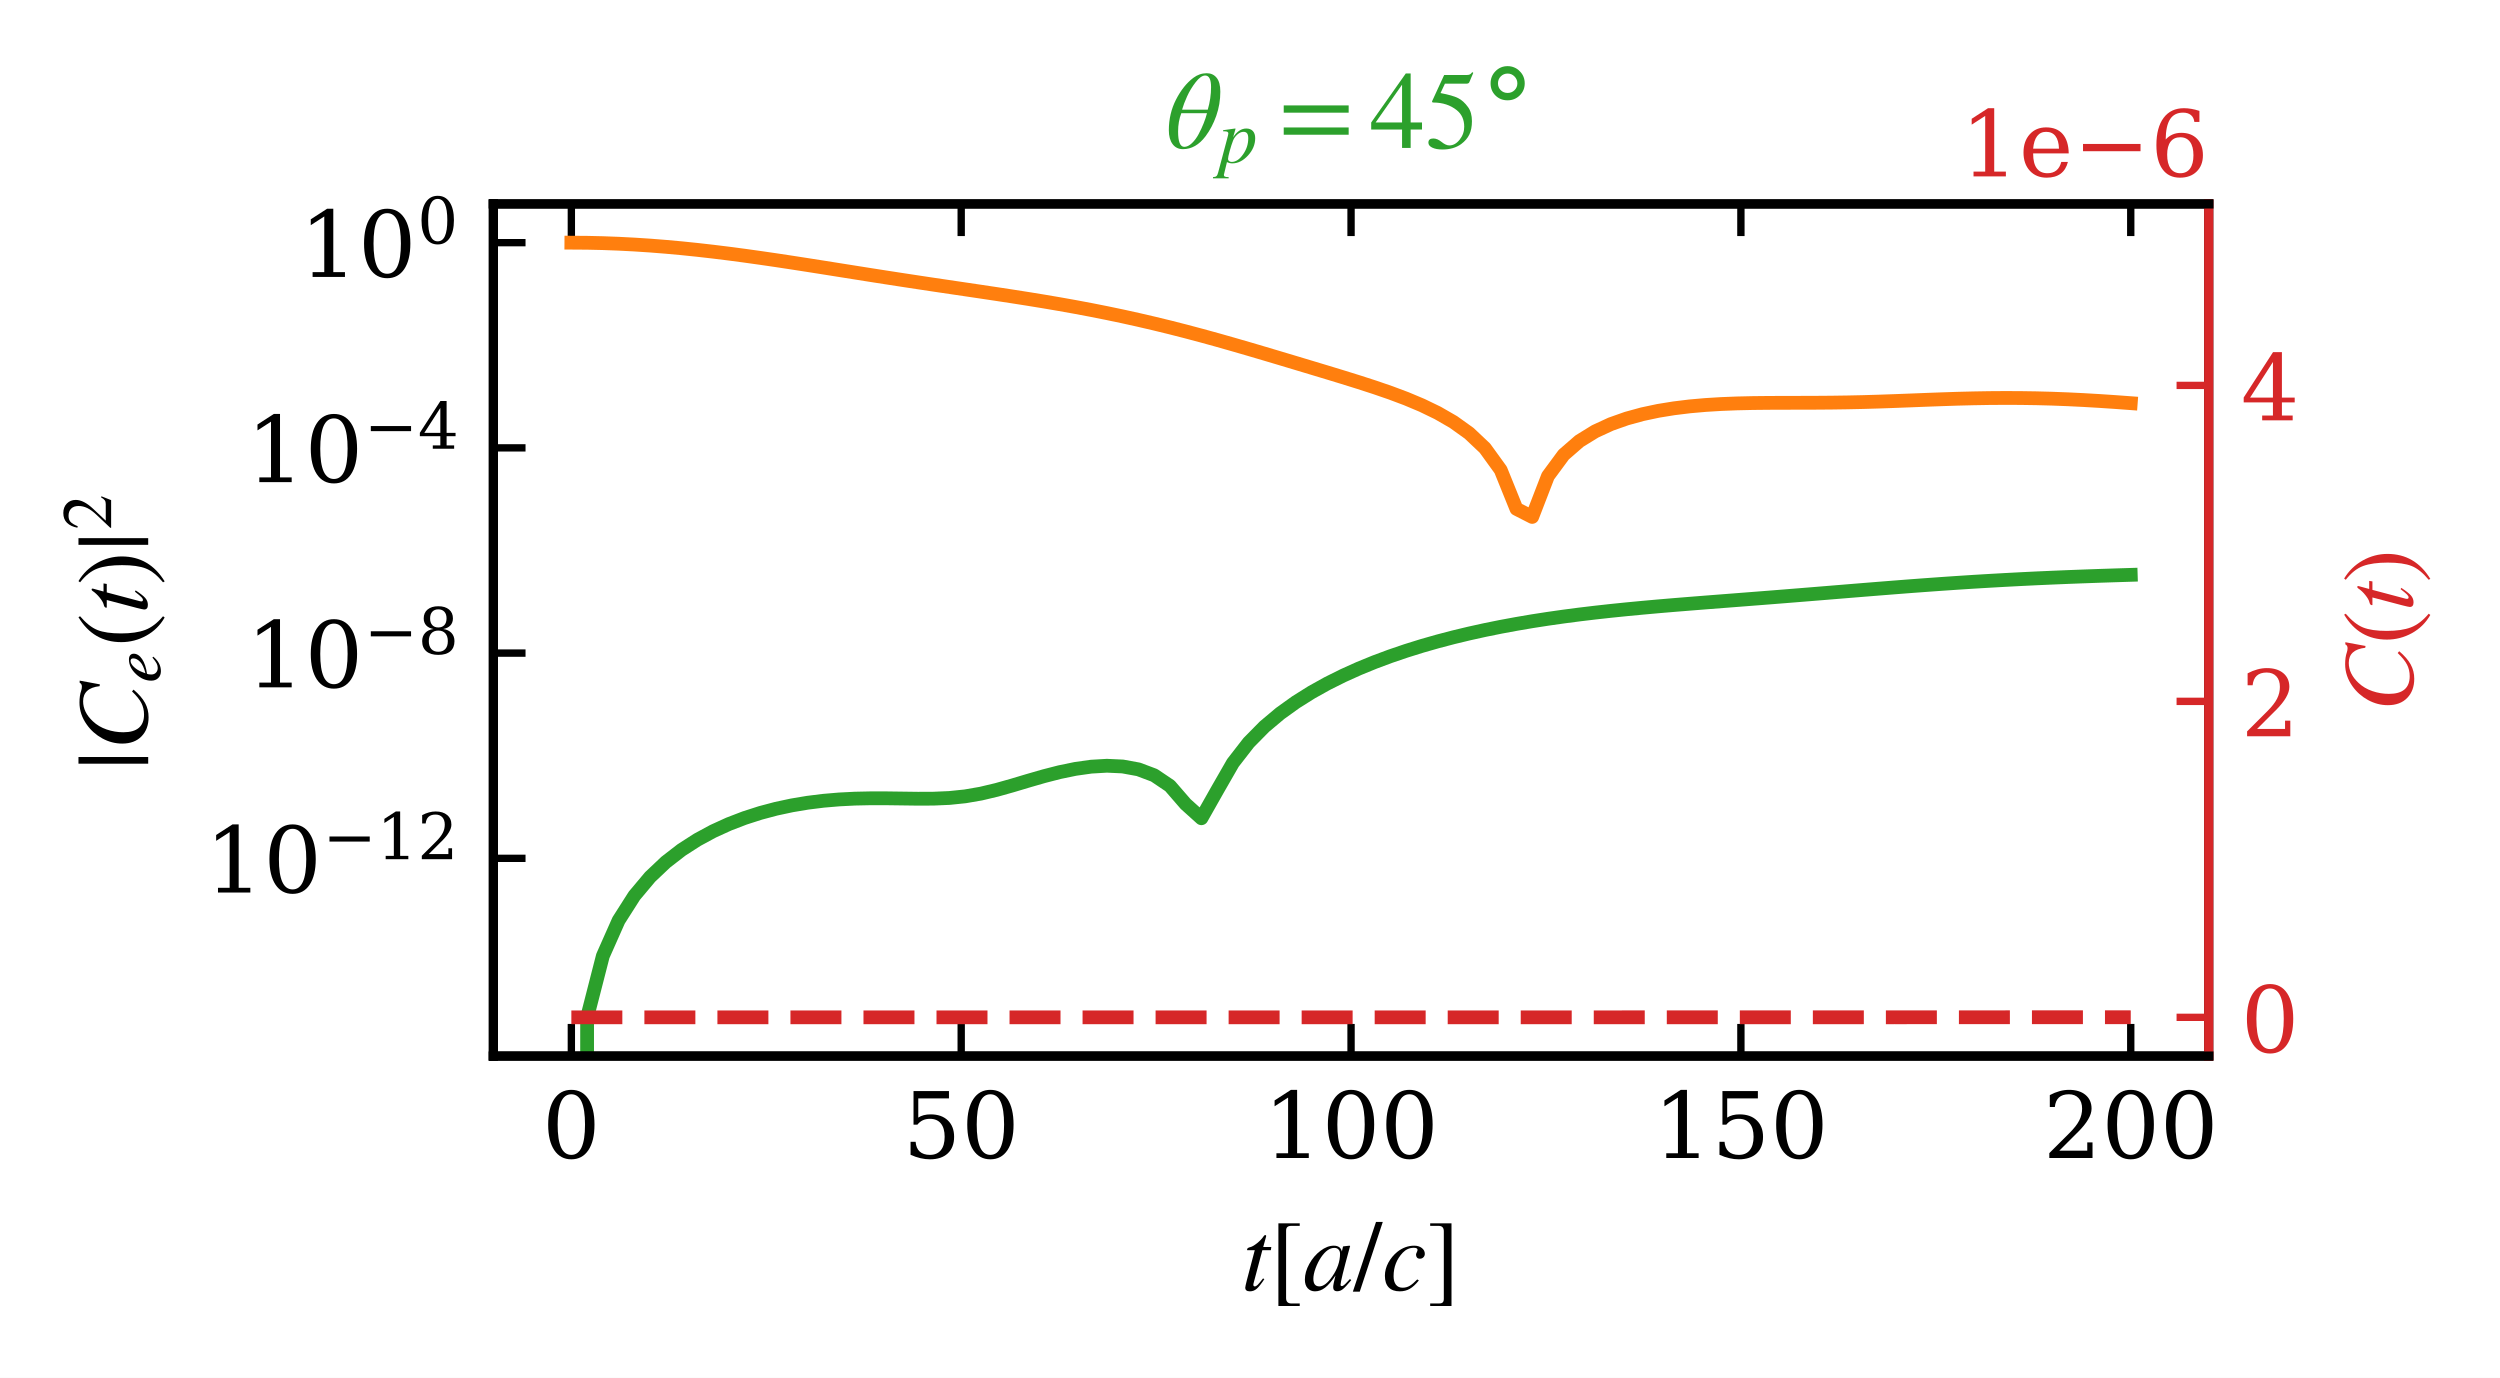
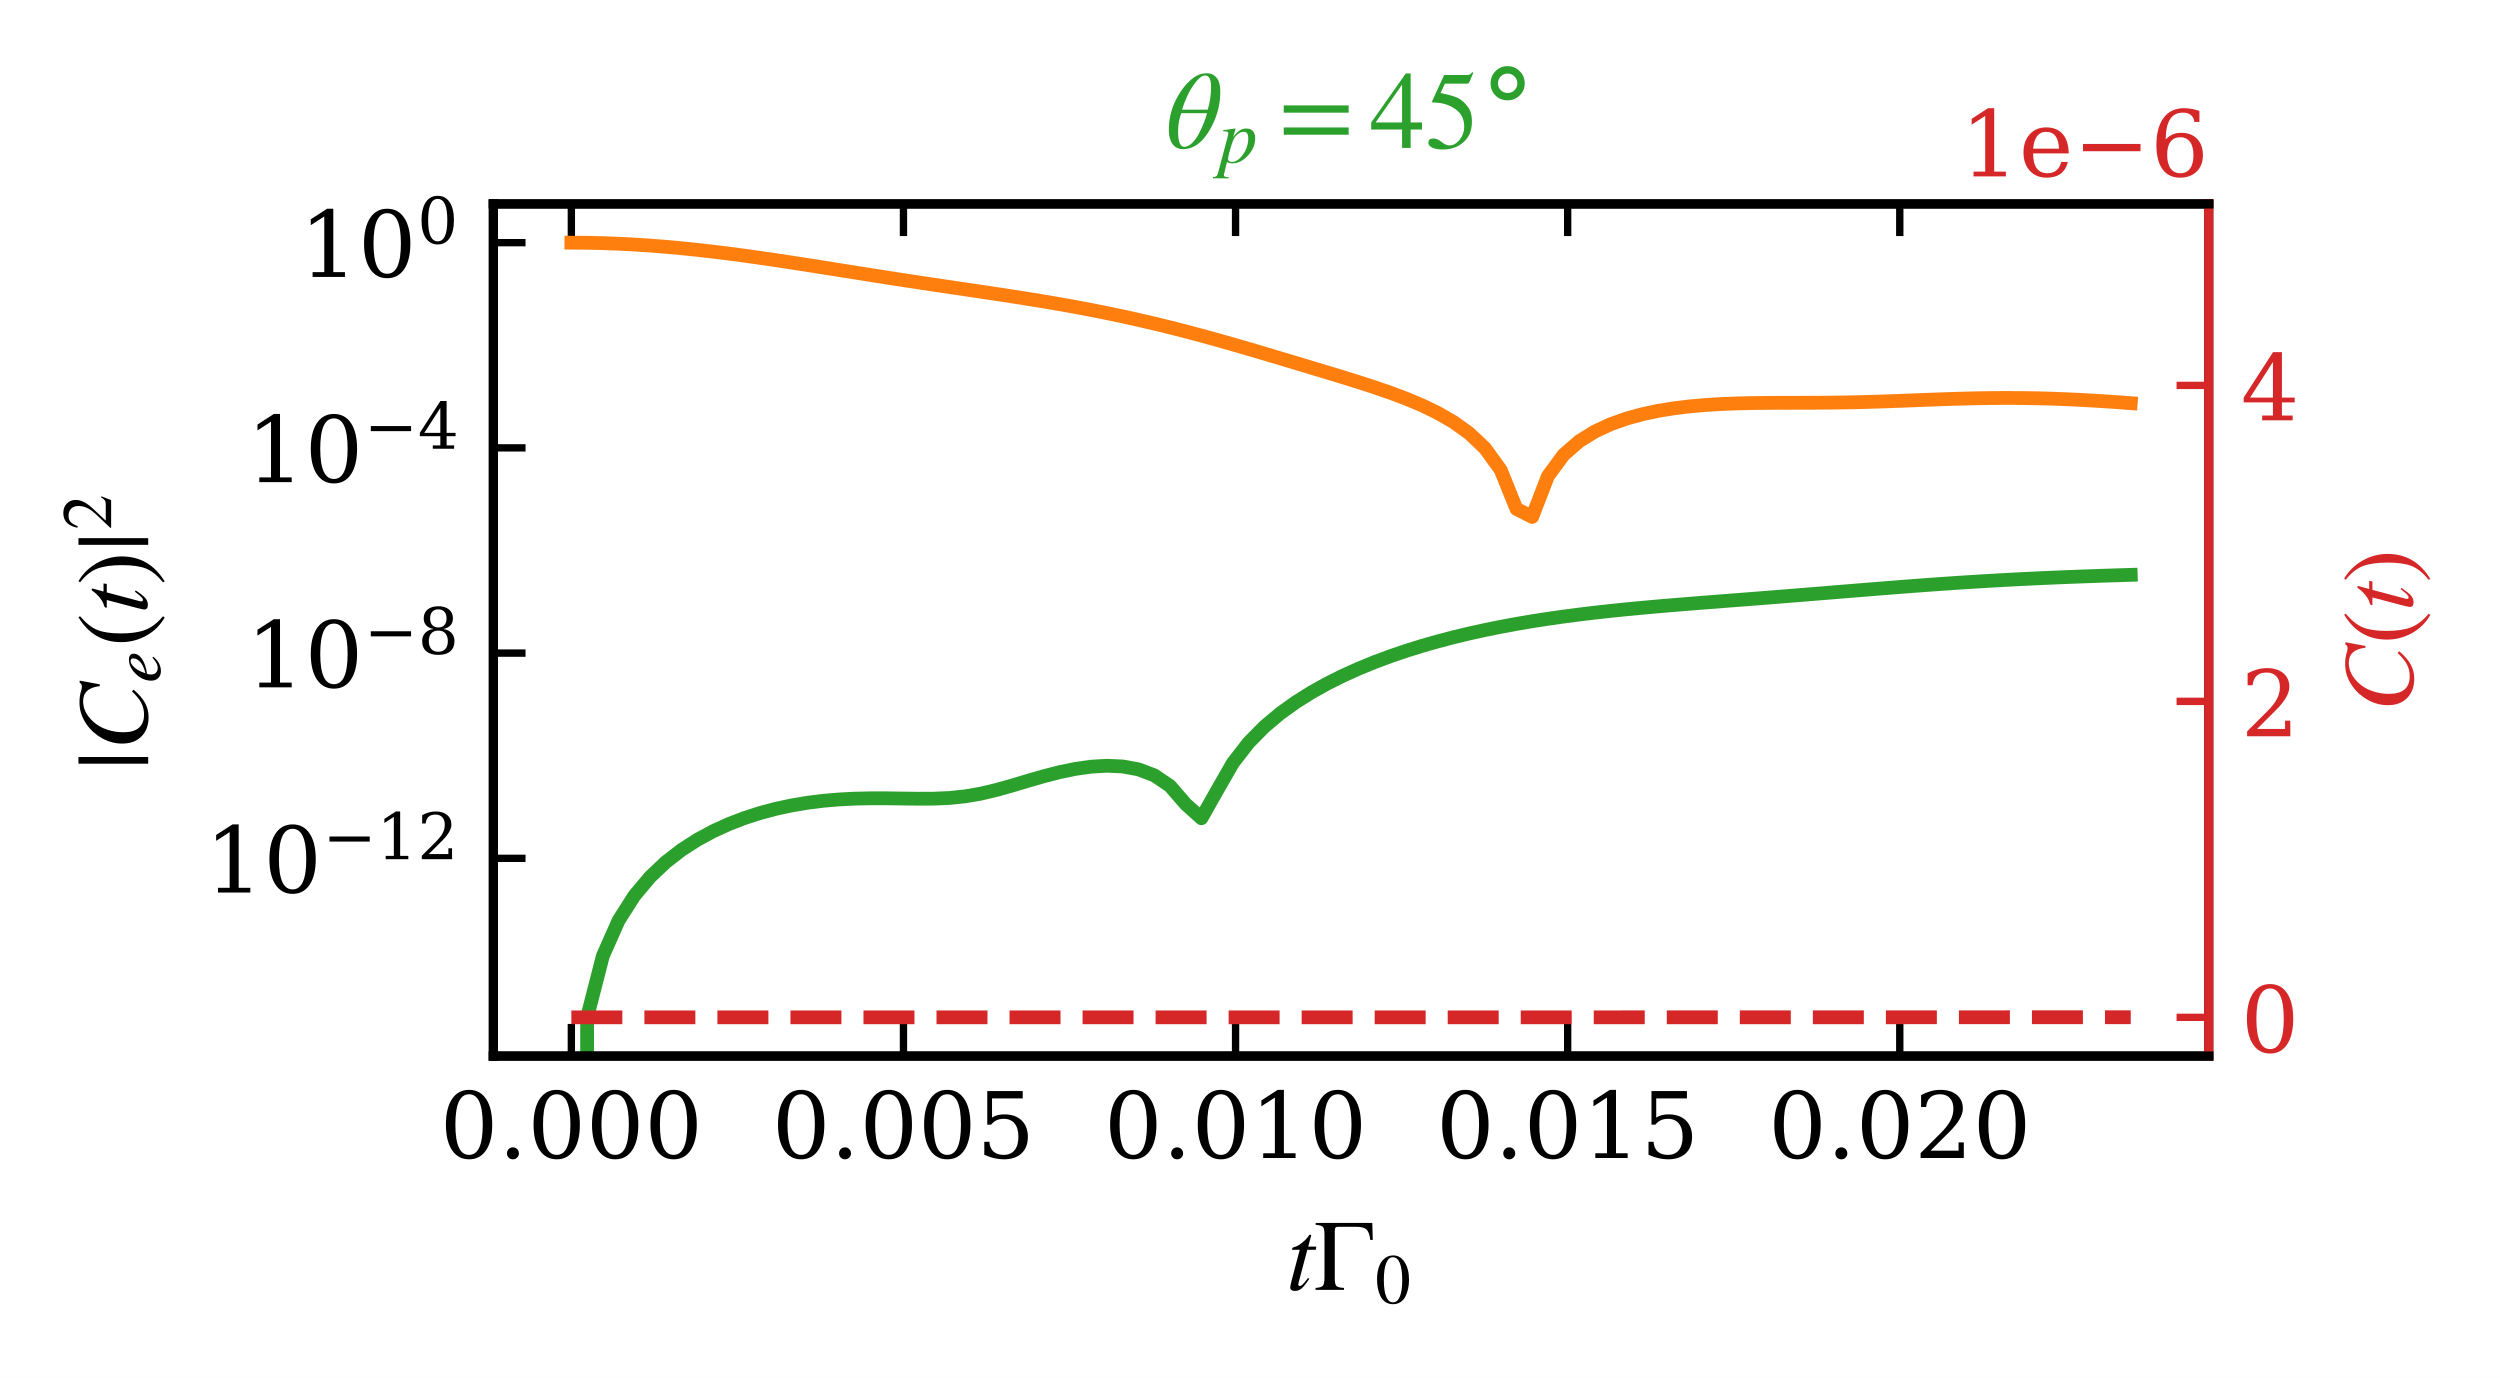
<svg xmlns="http://www.w3.org/2000/svg" xmlns:xlink="http://www.w3.org/1999/xlink" width="272.151pt" height="149.988pt" viewBox="0 0 272.151 149.988" version="1.1">
  <defs>
    <style type="text/css">*{stroke-linejoin: round; stroke-linecap: butt}</style>
  </defs>
  <g id="figure_1">
    <g id="patch_1">
      <path d="M 0 149.988  L 272.151 149.988  L 272.151 0  L 0 0  z " style="fill: #ffffff" />
    </g>
    <g id="axes_1">
      <g id="patch_2">
        <path d="M 53.71 114.964  L 240.442 114.964  L 240.442 22.2  L 53.71 22.2  z " style="fill: #ffffff" />
      </g>
      <g id="matplotlib.axis_1">
        <g id="xtick_1">
          <g id="line2d_1">
            <defs>
-               <path id="m89a7715f22" d="M 0 0  L 0 -3.5  " style="stroke: #000000; stroke-width: 0.8" />
-             </defs>
-             <g>
-               <use xlink:href="#m89a7715f22" x="62.198" y="114.964" style="stroke: #000000; stroke-width: 0.8" />
+               <path id="mb78b0b36a2" d="M 0 0  L 0 -3.5  " style="stroke: #000000; stroke-width: 0.8" />
+             </defs>
+             <g>
+               <use xlink:href="#mb78b0b36a2" x="62.198" y="114.964" style="stroke: #000000; stroke-width: 0.8" />
            </g>
          </g>
          <g id="line2d_2">
            <defs>
-               <path id="m40d8c9ee23" d="M 0 0  L 0 3.5  " style="stroke: #000000; stroke-width: 0.8" />
-             </defs>
-             <g>
-               <use xlink:href="#m40d8c9ee23" x="62.198" y="22.2" style="stroke: #000000; stroke-width: 0.8" />
+               <path id="m149bd14615" d="M 0 0  L 0 3.5  " style="stroke: #000000; stroke-width: 0.8" />
+             </defs>
+             <g>
+               <use xlink:href="#m149bd14615" x="62.198" y="22.2" style="stroke: #000000; stroke-width: 0.8" />
            </g>
          </g>
          <g id="text_1">
-             <g transform="translate(59.01658 126.0622) scale(0.1 -0.1)">
+             <g transform="translate(47.88377 126.0622) scale(0.1 -0.1)">
              <defs>
                <path id="DejaVuSerif-30" d="M 2034 219  Q 2513 219 2750 744  Q 2988 1269 2988 2328  Q 2988 3391 2750 3916  Q 2513 4441 2034 4441  Q 1556 4441 1318 3916  Q 1081 3391 1081 2328  Q 1081 1269 1318 744  Q 1556 219 2034 219  z M 2034 -91  Q 1275 -91 848 546  Q 422 1184 422 2328  Q 422 3475 848 4112  Q 1275 4750 2034 4750  Q 2797 4750 3222 4112  Q 3647 3475 3647 2328  Q 3647 1184 3222 546  Q 2797 -91 2034 -91  z " transform="scale(0.015625)" />
-               </defs>
-               <use xlink:href="#DejaVuSerif-30" />
+                 <path id="DejaVuSerif-2e" d="M 603 325  Q 603 500 722 622  Q 841 744 1019 744  Q 1191 744 1312 622  Q 1434 500 1434 325  Q 1434 153 1312 31  Q 1191 -91 1019 -91  Q 841 -91 722 29  Q 603 150 603 325  z " transform="scale(0.015625)" />
+               </defs>
+               <use xlink:href="#DejaVuSerif-30" />
+               <use xlink:href="#DejaVuSerif-2e" transform="translate(63.62305 0)" />
+               <use xlink:href="#DejaVuSerif-30" transform="translate(95.41016 0)" />
+               <use xlink:href="#DejaVuSerif-30" transform="translate(159.0332 0)" />
+               <use xlink:href="#DejaVuSerif-30" transform="translate(222.6562 0)" />
            </g>
          </g>
        </g>
        <g id="xtick_2">
          <g id="line2d_3">
            <g>
-               <use xlink:href="#m89a7715f22" x="104.637" y="114.964" style="stroke: #000000; stroke-width: 0.8" />
+               <use xlink:href="#mb78b0b36a2" x="98.351" y="114.964" style="stroke: #000000; stroke-width: 0.8" />
            </g>
          </g>
          <g id="line2d_4">
            <g>
-               <use xlink:href="#m40d8c9ee23" x="104.637" y="22.2" style="stroke: #000000; stroke-width: 0.8" />
+               <use xlink:href="#m149bd14615" x="98.351" y="22.2" style="stroke: #000000; stroke-width: 0.8" />
            </g>
          </g>
          <g id="text_2">
-             <g transform="translate(98.27449 126.0622) scale(0.1 -0.1)">
+             <g transform="translate(84.0368 126.0622) scale(0.1 -0.1)">
              <defs>
                <path id="DejaVuSerif-35" d="M 3219 4666  L 3219 4153  L 1081 4153  L 1081 2816  Q 1244 2928 1461 2984  Q 1678 3041 1947 3041  Q 2703 3041 3140 2622  Q 3578 2203 3578 1478  Q 3578 738 3136 323  Q 2694 -91 1894 -91  Q 1572 -91 1234 -12  Q 897 66 544 225  L 544 1131  L 897 1131  Q 925 688 1179 453  Q 1434 219 1894 219  Q 2388 219 2653 544  Q 2919 869 2919 1478  Q 2919 2084 2655 2407  Q 2391 2731 1894 2731  Q 1613 2731 1398 2631  Q 1184 2531 1019 2322  L 750 2322  L 750 4666  L 3219 4666  z " transform="scale(0.015625)" />
              </defs>
-               <use xlink:href="#DejaVuSerif-35" />
-               <use xlink:href="#DejaVuSerif-30" transform="translate(63.62305 0)" />
+               <use xlink:href="#DejaVuSerif-30" />
+               <use xlink:href="#DejaVuSerif-2e" transform="translate(63.62305 0)" />
+               <use xlink:href="#DejaVuSerif-30" transform="translate(95.41016 0)" />
+               <use xlink:href="#DejaVuSerif-30" transform="translate(159.0332 0)" />
+               <use xlink:href="#DejaVuSerif-35" transform="translate(222.6562 0)" />
            </g>
          </g>
        </g>
        <g id="xtick_3">
          <g id="line2d_5">
            <g>
-               <use xlink:href="#m89a7715f22" x="147.076" y="114.964" style="stroke: #000000; stroke-width: 0.8" />
+               <use xlink:href="#mb78b0b36a2" x="134.504" y="114.964" style="stroke: #000000; stroke-width: 0.8" />
            </g>
          </g>
          <g id="line2d_6">
            <g>
-               <use xlink:href="#m40d8c9ee23" x="147.076" y="22.2" style="stroke: #000000; stroke-width: 0.8" />
+               <use xlink:href="#m149bd14615" x="134.504" y="22.2" style="stroke: #000000; stroke-width: 0.8" />
            </g>
          </g>
          <g id="text_3">
-             <g transform="translate(137.5324 126.0622) scale(0.1 -0.1)">
+             <g transform="translate(120.1898 126.0622) scale(0.1 -0.1)">
              <defs>
                <path id="DejaVuSerif-31" d="M 909 0  L 909 331  L 1722 331  L 1722 4213  L 781 3603  L 781 4013  L 1919 4750  L 2350 4750  L 2350 331  L 3163 331  L 3163 0  L 909 0  z " transform="scale(0.015625)" />
              </defs>
-               <use xlink:href="#DejaVuSerif-31" />
-               <use xlink:href="#DejaVuSerif-30" transform="translate(63.62305 0)" />
-               <use xlink:href="#DejaVuSerif-30" transform="translate(127.2461 0)" />
+               <use xlink:href="#DejaVuSerif-30" />
+               <use xlink:href="#DejaVuSerif-2e" transform="translate(63.62305 0)" />
+               <use xlink:href="#DejaVuSerif-30" transform="translate(95.41016 0)" />
+               <use xlink:href="#DejaVuSerif-31" transform="translate(159.0332 0)" />
+               <use xlink:href="#DejaVuSerif-30" transform="translate(222.6562 0)" />
            </g>
          </g>
        </g>
        <g id="xtick_4">
          <g id="line2d_7">
            <g>
-               <use xlink:href="#m89a7715f22" x="189.515" y="114.964" style="stroke: #000000; stroke-width: 0.8" />
+               <use xlink:href="#mb78b0b36a2" x="170.657" y="114.964" style="stroke: #000000; stroke-width: 0.8" />
            </g>
          </g>
          <g id="line2d_8">
            <g>
-               <use xlink:href="#m40d8c9ee23" x="189.515" y="22.2" style="stroke: #000000; stroke-width: 0.8" />
+               <use xlink:href="#m149bd14615" x="170.657" y="22.2" style="stroke: #000000; stroke-width: 0.8" />
            </g>
          </g>
          <g id="text_4">
-             <g transform="translate(179.9715 126.0622) scale(0.1 -0.1)">
-               <use xlink:href="#DejaVuSerif-31" />
-               <use xlink:href="#DejaVuSerif-35" transform="translate(63.62305 0)" />
-               <use xlink:href="#DejaVuSerif-30" transform="translate(127.2461 0)" />
+             <g transform="translate(156.3428 126.0622) scale(0.1 -0.1)">
+               <use xlink:href="#DejaVuSerif-30" />
+               <use xlink:href="#DejaVuSerif-2e" transform="translate(63.62305 0)" />
+               <use xlink:href="#DejaVuSerif-30" transform="translate(95.41016 0)" />
+               <use xlink:href="#DejaVuSerif-31" transform="translate(159.0332 0)" />
+               <use xlink:href="#DejaVuSerif-35" transform="translate(222.6562 0)" />
            </g>
          </g>
        </g>
        <g id="xtick_5">
          <g id="line2d_9">
            <g>
-               <use xlink:href="#m89a7715f22" x="231.954" y="114.964" style="stroke: #000000; stroke-width: 0.8" />
+               <use xlink:href="#mb78b0b36a2" x="206.81" y="114.964" style="stroke: #000000; stroke-width: 0.8" />
            </g>
          </g>
          <g id="line2d_10">
            <g>
-               <use xlink:href="#m40d8c9ee23" x="231.954" y="22.2" style="stroke: #000000; stroke-width: 0.8" />
+               <use xlink:href="#m149bd14615" x="206.81" y="22.2" style="stroke: #000000; stroke-width: 0.8" />
            </g>
          </g>
          <g id="text_5">
-             <g transform="translate(222.4107 126.0622) scale(0.1 -0.1)">
+             <g transform="translate(192.4959 126.0622) scale(0.1 -0.1)">
              <defs>
                <path id="DejaVuSerif-32" d="M 819 3553  L 469 3553  L 469 4384  Q 803 4563 1142 4656  Q 1481 4750 1806 4750  Q 2534 4750 2956 4397  Q 3378 4044 3378 3438  Q 3378 2753 2422 1800  Q 2347 1728 2309 1691  L 1131 513  L 3078 513  L 3078 1088  L 3444 1088  L 3444 0  L 434 0  L 434 341  L 1850 1753  Q 2319 2222 2519 2614  Q 2719 3006 2719 3438  Q 2719 3909 2473 4175  Q 2228 4441 1797 4441  Q 1350 4441 1106 4219  Q 863 3997 819 3553  z " transform="scale(0.015625)" />
              </defs>
-               <use xlink:href="#DejaVuSerif-32" />
-               <use xlink:href="#DejaVuSerif-30" transform="translate(63.62305 0)" />
-               <use xlink:href="#DejaVuSerif-30" transform="translate(127.2461 0)" />
+               <use xlink:href="#DejaVuSerif-30" />
+               <use xlink:href="#DejaVuSerif-2e" transform="translate(63.62305 0)" />
+               <use xlink:href="#DejaVuSerif-30" transform="translate(95.41016 0)" />
+               <use xlink:href="#DejaVuSerif-32" transform="translate(159.0332 0)" />
+               <use xlink:href="#DejaVuSerif-30" transform="translate(222.6562 0)" />
            </g>
          </g>
        </g>
        <g id="text_6">
-           <g transform="translate(135.1411 140.5002) scale(0.11 -0.11)">
+           <g transform="translate(140.0361 140.5002) scale(0.11 -0.11)">
            <defs>
              <path id="STIXGeneral-Italic-74" d="M 1894 2739  L 1862 2534  L 1325 2534  L 768 435  Q 755 384 755 346  Q 755 243 851 243  Q 928 243 1030 342  Q 1133 442 1370 749  L 1453 704  Q 1158 256 969 93  Q 781 -70 538 -70  Q 243 -70 243 166  Q 243 230 346 640  L 845 2534  L 365 2534  L 358 2573  Q 358 2688 570 2733  Q 730 2771 992 2979  Q 1254 3187 1421 3437  Q 1459 3494 1510 3494  Q 1568 3494 1568 3443  Q 1568 3411 1562 3398  L 1382 2739  L 1894 2739  z " transform="scale(0.015625)" />
-               <path id="STIXGeneral-Regular-5b" d="M 1914 -998  L 563 -998  L 563 4237  L 1914 4237  L 1914 4077  L 1382 4077  Q 1216 4077 1133 4006  Q 1050 3936 1050 3770  L 1050 -493  Q 1050 -838 1382 -838  L 1914 -838  L 1914 -998  z " transform="scale(0.015625)" />
-               <path id="STIXGeneral-Italic-61" d="M 2963 710  L 3046 640  Q 2688 205 2518 70  Q 2349 -64 2157 -64  Q 1901 -64 1901 198  Q 1901 358 2048 934  Q 1690 397 1389 163  Q 1088 -70 749 -70  Q 467 -70 288 125  Q 109 320 109 672  Q 109 1158 387 1664  Q 666 2170 1094 2496  Q 1523 2822 1939 2822  Q 2368 2822 2451 2451  L 2522 2758  L 2541 2778  L 2931 2822  L 2976 2803  Q 2970 2778 2938 2669  Q 2368 595 2368 346  Q 2368 262 2458 262  Q 2554 262 2790 525  L 2963 710  z M 2336 2310  Q 2336 2477 2240 2579  Q 2144 2682 1978 2682  Q 1542 2682 1139 2093  Q 928 1779 787 1395  Q 646 1011 646 717  Q 646 243 1030 243  Q 1408 243 1843 870  Q 2336 1581 2336 2310  z " transform="scale(0.015625)" />
-               <path id="STIXGeneral-Regular-2f" d="M 1837 4326  L 378 -90  L -58 -90  L 1408 4326  L 1837 4326  z " transform="scale(0.015625)" />
-               <path id="STIXGeneral-Italic-63" d="M 2240 685  L 2342 621  Q 2048 250 1769 90  Q 1491 -70 1133 -70  Q 678 -70 435 179  Q 192 429 192 915  Q 192 1344 409 1744  Q 627 2144 979 2432  Q 1472 2822 2048 2822  Q 2342 2822 2531 2675  Q 2720 2528 2720 2304  Q 2720 2176 2630 2086  Q 2541 1997 2413 1997  Q 2285 1997 2224 2070  Q 2163 2144 2163 2253  Q 2163 2310 2211 2403  Q 2259 2496 2259 2560  Q 2259 2688 2022 2688  Q 1619 2688 1325 2381  Q 742 1766 742 890  Q 742 544 889 352  Q 1037 160 1312 160  Q 1562 160 1766 281  Q 1971 403 2240 685  z " transform="scale(0.015625)" />
-               <path id="STIXGeneral-Regular-5d" d="M 1568 -998  L 218 -998  L 218 -838  L 781 -838  Q 947 -838 1014 -768  Q 1082 -698 1082 -544  L 1082 3731  Q 1082 4077 755 4077  L 218 4077  L 218 4237  L 1568 4237  L 1568 -998  z " transform="scale(0.015625)" />
-             </defs>
-             <use xlink:href="#STIXGeneral-Italic-74" transform="translate(0 0.40625)" />
-             <use xlink:href="#STIXGeneral-Regular-5b" transform="translate(27.79999 0.40625)" />
-             <use xlink:href="#STIXGeneral-Italic-61" transform="translate(61.09998 0.40625)" />
-             <use xlink:href="#STIXGeneral-Regular-2f" transform="translate(111.2 0.40625)" />
-             <use xlink:href="#STIXGeneral-Italic-63" transform="translate(139 0.40625)" />
-             <use xlink:href="#STIXGeneral-Regular-5d" transform="translate(183.3999 0.40625)" />
+               <path id="STIXGeneral-Regular-393" d="M 3693 3162  L 3533 3162  Q 3482 3642 3299 3818  Q 3117 3994 2637 3994  L 1517 3994  Q 1382 3994 1334 3942  Q 1286 3891 1286 3738  L 1286 723  Q 1286 352 1388 246  Q 1491 141 1869 122  L 1869 0  L 70 0  L 70 122  Q 435 147 534 262  Q 634 378 634 794  L 634 3526  Q 634 3878 538 3984  Q 442 4090 77 4115  L 77 4237  L 3661 4237  L 3693 3162  z " transform="scale(0.015625)" />
+               <path id="STIXGeneral-Regular-30" d="M 3046 2112  Q 3046 1683 2963 1302  Q 2880 922 2717 602  Q 2554 282 2266 96  Q 1978 -90 1600 -90  Q 1210 -90 915 108  Q 621 307 461 640  Q 301 973 227 1350  Q 154 1728 154 2150  Q 154 2746 301 3222  Q 448 3699 790 4012  Q 1133 4326 1626 4326  Q 2253 4326 2649 3712  Q 3046 3098 3046 2112  z M 2432 2080  Q 2432 3091 2217 3625  Q 2003 4160 1587 4160  Q 1190 4160 979 3622  Q 768 3085 768 2106  Q 768 1120 979 598  Q 1190 77 1600 77  Q 2003 77 2217 598  Q 2432 1120 2432 2080  z " transform="scale(0.015625)" />
+             </defs>
+             <use xlink:href="#STIXGeneral-Italic-74" transform="translate(0 0.796875)" />
+             <use xlink:href="#STIXGeneral-Regular-393" transform="translate(27.79999 0.796875)" />
+             <use xlink:href="#STIXGeneral-Regular-30" transform="translate(88.04327 -12.43125) scale(0.7)" />
          </g>
        </g>
      </g>
      <g id="matplotlib.axis_2">
        <g id="ytick_1">
          <g id="line2d_11">
            <defs>
-               <path id="me1b7c054e7" d="M 0 0  L 3.5 0  " style="stroke: #000000; stroke-width: 0.8" />
-             </defs>
-             <g>
-               <use xlink:href="#me1b7c054e7" x="53.71" y="93.437" style="stroke: #000000; stroke-width: 0.8" />
+               <path id="m260484ac08" d="M 0 0  L 3.5 0  " style="stroke: #000000; stroke-width: 0.8" />
+             </defs>
+             <g>
+               <use xlink:href="#m260484ac08" x="53.71" y="93.437" style="stroke: #000000; stroke-width: 0.8" />
            </g>
          </g>
          <g id="text_7">
            <g transform="translate(22.31 97.23645) scale(0.1 -0.1)">
              <defs>
                <path id="DejaVuSerif-2212" d="M 678 2259  L 4684 2259  L 4684 1753  L 678 1753  L 678 2259  z " transform="scale(0.015625)" />
              </defs>
              <use xlink:href="#DejaVuSerif-31" transform="translate(0 0.7125)" />
              <use xlink:href="#DejaVuSerif-30" transform="translate(63.62305 0.7125)" />
              <use xlink:href="#DejaVuSerif-2212" transform="translate(128.1545 37.04688) scale(0.7)" />
              <use xlink:href="#DejaVuSerif-31" transform="translate(186.8068 37.04688) scale(0.7)" />
              <use xlink:href="#DejaVuSerif-32" transform="translate(231.3429 37.04688) scale(0.7)" />
            </g>
          </g>
        </g>
        <g id="ytick_2">
          <g id="line2d_12">
            <g>
-               <use xlink:href="#me1b7c054e7" x="53.71" y="71.097" style="stroke: #000000; stroke-width: 0.8" />
+               <use xlink:href="#m260484ac08" x="53.71" y="71.097" style="stroke: #000000; stroke-width: 0.8" />
            </g>
          </g>
          <g id="text_8">
            <g transform="translate(26.81 74.89622) scale(0.1 -0.1)">
              <defs>
                <path id="DejaVuSerif-38" d="M 2981 1275  Q 2981 1775 2732 2051  Q 2484 2328 2034 2328  Q 1584 2328 1336 2051  Q 1088 1775 1088 1275  Q 1088 772 1336 495  Q 1584 219 2034 219  Q 2484 219 2732 495  Q 2981 772 2981 1275  z M 2853 3541  Q 2853 3966 2637 4203  Q 2422 4441 2034 4441  Q 1650 4441 1433 4203  Q 1216 3966 1216 3541  Q 1216 3113 1433 2875  Q 1650 2638 2034 2638  Q 2422 2638 2637 2875  Q 2853 3113 2853 3541  z M 2516 2484  Q 3047 2413 3344 2092  Q 3641 1772 3641 1275  Q 3641 619 3225 264  Q 2809 -91 2034 -91  Q 1263 -91 845 264  Q 428 619 428 1275  Q 428 1772 725 2092  Q 1022 2413 1556 2484  Q 1084 2569 832 2842  Q 581 3116 581 3541  Q 581 4103 968 4426  Q 1356 4750 2034 4750  Q 2713 4750 3100 4426  Q 3488 4103 3488 3541  Q 3488 3116 3236 2842  Q 2984 2569 2516 2484  z " transform="scale(0.015625)" />
              </defs>
              <use xlink:href="#DejaVuSerif-31" transform="translate(0 0.7125)" />
              <use xlink:href="#DejaVuSerif-30" transform="translate(63.62305 0.7125)" />
              <use xlink:href="#DejaVuSerif-2212" transform="translate(128.1545 37.04688) scale(0.7)" />
              <use xlink:href="#DejaVuSerif-38" transform="translate(186.8068 37.04688) scale(0.7)" />
            </g>
          </g>
        </g>
        <g id="ytick_3">
          <g id="line2d_13">
            <g>
-               <use xlink:href="#me1b7c054e7" x="53.71" y="48.757" style="stroke: #000000; stroke-width: 0.8" />
+               <use xlink:href="#m260484ac08" x="53.71" y="48.757" style="stroke: #000000; stroke-width: 0.8" />
            </g>
          </g>
          <g id="text_9">
            <g transform="translate(26.81 52.55599) scale(0.1 -0.1)">
              <defs>
                <path id="DejaVuSerif-34" d="M 2234 1581  L 2234 4063  L 641 1581  L 2234 1581  z M 3609 0  L 1484 0  L 1484 331  L 2234 331  L 2234 1247  L 197 1247  L 197 1588  L 2241 4750  L 2859 4750  L 2859 1581  L 3750 1581  L 3750 1247  L 2859 1247  L 2859 331  L 3609 331  L 3609 0  z " transform="scale(0.015625)" />
              </defs>
              <use xlink:href="#DejaVuSerif-31" transform="translate(0 0.7125)" />
              <use xlink:href="#DejaVuSerif-30" transform="translate(63.62305 0.7125)" />
              <use xlink:href="#DejaVuSerif-2212" transform="translate(128.1545 37.04688) scale(0.7)" />
              <use xlink:href="#DejaVuSerif-34" transform="translate(186.8068 37.04688) scale(0.7)" />
            </g>
          </g>
        </g>
        <g id="ytick_4">
          <g id="line2d_14">
            <g>
-               <use xlink:href="#me1b7c054e7" x="53.71" y="26.417" style="stroke: #000000; stroke-width: 0.8" />
+               <use xlink:href="#m260484ac08" x="53.71" y="26.417" style="stroke: #000000; stroke-width: 0.8" />
            </g>
          </g>
          <g id="text_10">
            <g transform="translate(32.61 30.21575) scale(0.1 -0.1)">
              <use xlink:href="#DejaVuSerif-31" transform="translate(0 0.7125)" />
              <use xlink:href="#DejaVuSerif-30" transform="translate(63.62305 0.7125)" />
              <use xlink:href="#DejaVuSerif-30" transform="translate(128.1545 37.04688) scale(0.7)" />
            </g>
          </g>
        </g>
        <g id="text_11">
          <g transform="translate(16.02234 83.87189) rotate(-90) scale(0.11 -0.11)">
            <defs>
              <path id="STIXGeneral-Regular-7c" d="M 851 -90  L 429 -90  L 429 4326  L 851 4326  L 851 -90  z " transform="scale(0.015625)" />
              <path id="STIXGeneral-Italic-43" d="M 4410 4250  L 4173 2970  L 4058 2989  Q 3942 4032 3104 4032  Q 2406 4032 1830 3411  Q 1491 3053 1315 2541  Q 1139 2029 1139 1485  Q 1139 173 2259 173  Q 2656 173 2985 339  Q 3315 506 3725 934  L 3840 838  Q 3411 333 2998 109  Q 2586 -115 2093 -115  Q 1344 -115 883 329  Q 422 774 422 1555  Q 422 2214 748 2812  Q 1075 3411 1619 3795  Q 2272 4262 3021 4262  Q 3462 4262 3770 4154  Q 3898 4109 4032 4109  Q 4205 4109 4275 4250  L 4410 4250  z " transform="scale(0.015625)" />
              <path id="STIXGeneral-Italic-65" d="M 2291 698  L 2368 621  Q 1805 -70 1062 -70  Q 672 -70 435 170  Q 198 410 198 806  Q 198 1555 796 2188  Q 1395 2822 2112 2822  Q 2362 2822 2499 2707  Q 2637 2592 2637 2387  Q 2637 1965 2147 1632  Q 1658 1299 819 1190  Q 755 1062 755 800  Q 755 538 918 378  Q 1082 218 1350 218  Q 1562 218 1754 317  Q 1946 416 2291 698  z M 973 1613  L 864 1331  Q 1581 1504 1894 1805  Q 2214 2112 2214 2426  Q 2214 2675 1990 2675  Q 1722 2675 1430 2364  Q 1139 2054 973 1613  z " transform="scale(0.015625)" />
              <path id="STIXGeneral-Regular-28" d="M 1946 -1030  L 1869 -1133  Q 1126 -710 716 32  Q 307 774 307 1613  Q 307 3386 1888 4326  L 1946 4224  Q 1293 3667 1075 3126  Q 858 2586 858 1632  Q 858 685 1082 96  Q 1306 -493 1946 -1030  z " transform="scale(0.015625)" />
              <path id="STIXGeneral-Regular-29" d="M 186 4224  L 262 4326  Q 992 3891 1408 3148  Q 1824 2406 1824 1581  Q 1824 -166 243 -1133  L 186 -1030  Q 845 -486 1059 54  Q 1274 595 1274 1562  Q 1274 2534 1059 3120  Q 845 3706 186 4224  z " transform="scale(0.015625)" />
              <path id="STIXGeneral-Regular-32" d="M 3034 877  L 2688 0  L 186 0  L 186 77  L 1325 1286  Q 1773 1754 1965 2144  Q 2157 2534 2157 2950  Q 2157 3379 1920 3616  Q 1683 3853 1267 3853  Q 922 3853 720 3673  Q 518 3494 326 3021  L 192 3053  Q 301 3648 630 3987  Q 960 4326 1523 4326  Q 2054 4326 2380 4006  Q 2707 3686 2707 3200  Q 2707 2477 1888 1613  L 832 486  L 2330 486  Q 2541 486 2665 569  Q 2790 653 2944 915  L 3034 877  z " transform="scale(0.015625)" />
            </defs>
            <use xlink:href="#STIXGeneral-Regular-7c" transform="translate(0 0.409375)" />
            <use xlink:href="#STIXGeneral-Italic-43" transform="translate(19.99998 0.409375)" />
            <use xlink:href="#STIXGeneral-Italic-65" transform="translate(86.69998 -12.81875) scale(0.7)" />
            <use xlink:href="#STIXGeneral-Regular-28" transform="translate(122.1894 0.409375)" />
            <use xlink:href="#STIXGeneral-Italic-74" transform="translate(155.4893 0.409375)" />
            <use xlink:href="#STIXGeneral-Regular-29" transform="translate(183.2893 0.409375)" />
            <use xlink:href="#STIXGeneral-Regular-7c" transform="translate(216.5893 0.409375)" />
            <use xlink:href="#STIXGeneral-Regular-32" transform="translate(238.1326 35.68438) scale(0.7)" />
          </g>
        </g>
      </g>
      <g id="line2d_15">
-         <path d="M 62.198 26.417  L 63.913 26.429  L 65.627 26.468  L 67.342 26.532  L 69.057 26.621  L 70.771 26.733  L 72.486 26.869  L 74.201 27.025  L 75.916 27.202  L 77.63 27.397  L 79.345 27.609  L 81.06 27.836  L 82.774 28.076  L 84.489 28.326  L 86.204 28.586  L 87.919 28.852  L 89.633 29.122  L 91.348 29.395  L 93.063 29.667  L 94.777 29.939  L 96.492 30.207  L 98.207 30.472  L 99.922 30.733  L 101.636 30.991  L 103.351 31.245  L 105.066 31.499  L 106.78 31.753  L 108.495 32.01  L 110.21 32.272  L 111.925 32.541  L 113.639 32.821  L 115.354 33.113  L 117.069 33.42  L 118.783 33.743  L 120.498 34.084  L 122.213 34.443  L 123.928 34.822  L 125.642 35.221  L 127.357 35.639  L 129.072 36.077  L 130.786 36.533  L 132.501 37.005  L 134.216 37.492  L 135.931 37.989  L 137.645 38.495  L 139.36 39.006  L 141.075 39.52  L 142.789 40.036  L 144.504 40.553  L 146.219 41.076  L 147.933 41.611  L 149.648 42.167  L 151.363 42.757  L 153.078 43.4  L 154.792 44.12  L 156.507 44.95  L 158.222 45.938  L 159.936 47.166  L 161.651 48.787  L 163.366 51.157  L 165.081 55.395  L 166.795 56.271  L 168.51 51.829  L 170.225 49.503  L 171.939 48.014  L 173.654 46.957  L 175.369 46.166  L 177.084 45.56  L 178.798 45.09  L 180.513 44.726  L 182.228 44.448  L 183.942 44.238  L 185.657 44.087  L 187.372 43.982  L 189.087 43.915  L 190.801 43.876  L 192.516 43.858  L 194.231 43.851  L 195.945 43.848  L 197.66 43.843  L 199.375 43.83  L 201.09 43.805  L 202.804 43.768  L 204.519 43.718  L 206.234 43.658  L 207.948 43.593  L 209.663 43.526  L 211.378 43.463  L 213.093 43.407  L 214.807 43.364  L 216.522 43.334  L 218.237 43.322  L 219.951 43.329  L 221.666 43.355  L 223.381 43.4  L 225.096 43.465  L 226.81 43.549  L 228.525 43.649  L 230.24 43.763  L 231.954 43.889  " clip-path="url(#pe365d391f1)" style="fill: none; stroke: #ff7f0e; stroke-width: 1.5; stroke-linecap: square" />
+         <path d="M 62.198 26.417  L 63.913 26.429  L 65.627 26.468  L 67.342 26.532  L 69.057 26.621  L 70.771 26.733  L 72.486 26.869  L 74.201 27.025  L 75.916 27.202  L 77.63 27.397  L 79.345 27.609  L 81.06 27.836  L 82.774 28.076  L 84.489 28.326  L 86.204 28.586  L 87.919 28.852  L 89.633 29.122  L 91.348 29.395  L 93.063 29.667  L 94.777 29.939  L 96.492 30.207  L 98.207 30.472  L 99.922 30.733  L 101.636 30.991  L 103.351 31.245  L 105.066 31.499  L 106.78 31.753  L 108.495 32.01  L 110.21 32.272  L 111.925 32.541  L 113.639 32.821  L 115.354 33.113  L 117.069 33.42  L 118.783 33.743  L 120.498 34.084  L 122.213 34.443  L 123.928 34.822  L 125.642 35.221  L 127.357 35.639  L 129.072 36.077  L 130.786 36.533  L 132.501 37.005  L 134.216 37.492  L 135.931 37.989  L 137.645 38.495  L 139.36 39.006  L 141.075 39.52  L 142.789 40.036  L 144.504 40.553  L 146.219 41.076  L 147.933 41.611  L 149.648 42.167  L 151.363 42.757  L 153.078 43.4  L 154.792 44.12  L 156.507 44.95  L 158.222 45.938  L 159.936 47.166  L 161.651 48.787  L 163.366 51.157  L 165.081 55.395  L 166.795 56.271  L 168.51 51.829  L 170.225 49.503  L 171.939 48.014  L 173.654 46.957  L 175.369 46.166  L 177.084 45.56  L 178.798 45.09  L 180.513 44.726  L 182.228 44.448  L 183.942 44.238  L 185.657 44.087  L 187.372 43.982  L 189.087 43.915  L 190.801 43.876  L 192.516 43.858  L 194.231 43.851  L 195.945 43.848  L 197.66 43.843  L 199.375 43.83  L 201.09 43.805  L 202.804 43.768  L 204.519 43.718  L 206.234 43.658  L 207.948 43.593  L 209.663 43.526  L 211.378 43.463  L 213.093 43.407  L 214.807 43.364  L 216.522 43.334  L 218.237 43.322  L 219.951 43.329  L 221.666 43.355  L 223.381 43.4  L 225.096 43.465  L 226.81 43.549  L 228.525 43.649  L 230.24 43.763  L 231.954 43.889  " clip-path="url(#p733e734278)" style="fill: none; stroke: #ff7f0e; stroke-width: 1.5; stroke-linecap: square" />
      </g>
      <g id="line2d_16">
-         <path d="M 63.9 150.988  L 63.913 110.747  L 65.627 104.065  L 67.342 100.201  L 69.057 97.507  L 70.771 95.465  L 72.486 93.843  L 74.201 92.517  L 75.916 91.415  L 77.63 90.488  L 79.345 89.706  L 81.06 89.047  L 82.774 88.496  L 84.489 88.04  L 86.204 87.673  L 87.919 87.386  L 89.633 87.173  L 91.348 87.027  L 93.063 86.94  L 94.777 86.903  L 96.492 86.904  L 98.207 86.927  L 99.922 86.95  L 101.636 86.942  L 103.351 86.868  L 105.066 86.691  L 106.78 86.395  L 108.495 85.988  L 110.21 85.505  L 111.925 84.992  L 113.639 84.497  L 115.354 84.056  L 117.069 83.702  L 118.783 83.46  L 120.498 83.36  L 122.213 83.439  L 123.928 83.752  L 125.642 84.396  L 127.357 85.551  L 129.072 87.529  L 130.786 89.074  L 132.501 86.039  L 134.216 83.052  L 135.931 80.842  L 137.645 79.102  L 139.36 77.662  L 141.075 76.431  L 142.789 75.355  L 144.504 74.401  L 146.219 73.546  L 147.933 72.773  L 149.648 72.072  L 151.363 71.433  L 153.078 70.849  L 154.792 70.314  L 156.507 69.824  L 158.222 69.374  L 159.936 68.962  L 161.651 68.583  L 163.366 68.236  L 165.081 67.919  L 166.795 67.627  L 168.51 67.361  L 170.225 67.117  L 171.939 66.893  L 173.654 66.688  L 175.369 66.499  L 177.084 66.324  L 178.798 66.161  L 180.513 66.007  L 182.228 65.862  L 183.942 65.723  L 185.657 65.587  L 187.372 65.454  L 189.087 65.321  L 190.801 65.188  L 192.516 65.054  L 194.231 64.918  L 195.945 64.78  L 197.66 64.641  L 199.375 64.501  L 201.09 64.36  L 202.804 64.22  L 204.519 64.082  L 206.234 63.946  L 207.948 63.813  L 209.663 63.686  L 211.378 63.563  L 213.093 63.446  L 214.807 63.335  L 216.522 63.232  L 218.237 63.135  L 219.951 63.045  L 221.666 62.961  L 223.381 62.885  L 225.096 62.814  L 226.81 62.749  L 228.525 62.688  L 230.24 62.632  L 231.954 62.579  " clip-path="url(#pe365d391f1)" style="fill: none; stroke: #2ca02c; stroke-width: 1.5; stroke-linecap: square" />
+         <path d="M 63.9 150.988  L 63.913 110.747  L 65.627 104.065  L 67.342 100.201  L 69.057 97.507  L 70.771 95.465  L 72.486 93.843  L 74.201 92.517  L 75.916 91.415  L 77.63 90.488  L 79.345 89.706  L 81.06 89.047  L 82.774 88.496  L 84.489 88.04  L 86.204 87.673  L 87.919 87.386  L 89.633 87.173  L 91.348 87.027  L 93.063 86.94  L 94.777 86.903  L 96.492 86.904  L 98.207 86.927  L 99.922 86.95  L 101.636 86.942  L 103.351 86.868  L 105.066 86.691  L 106.78 86.395  L 108.495 85.988  L 110.21 85.505  L 111.925 84.992  L 113.639 84.497  L 115.354 84.056  L 117.069 83.702  L 118.783 83.46  L 120.498 83.36  L 122.213 83.439  L 123.928 83.752  L 125.642 84.396  L 127.357 85.551  L 129.072 87.529  L 130.786 89.074  L 132.501 86.039  L 134.216 83.052  L 135.931 80.842  L 137.645 79.102  L 139.36 77.662  L 141.075 76.431  L 142.789 75.355  L 144.504 74.401  L 146.219 73.546  L 147.933 72.773  L 149.648 72.072  L 151.363 71.433  L 153.078 70.849  L 154.792 70.314  L 156.507 69.824  L 158.222 69.374  L 159.936 68.962  L 161.651 68.583  L 163.366 68.236  L 165.081 67.919  L 166.795 67.627  L 168.51 67.361  L 170.225 67.117  L 171.939 66.893  L 173.654 66.688  L 175.369 66.499  L 177.084 66.324  L 178.798 66.161  L 180.513 66.007  L 182.228 65.862  L 183.942 65.723  L 185.657 65.587  L 187.372 65.454  L 189.087 65.321  L 190.801 65.188  L 192.516 65.054  L 194.231 64.918  L 195.945 64.78  L 197.66 64.641  L 199.375 64.501  L 201.09 64.36  L 202.804 64.22  L 204.519 64.082  L 206.234 63.946  L 207.948 63.813  L 209.663 63.686  L 211.378 63.563  L 213.093 63.446  L 214.807 63.335  L 216.522 63.232  L 218.237 63.135  L 219.951 63.045  L 221.666 62.961  L 223.381 62.885  L 225.096 62.814  L 226.81 62.749  L 228.525 62.688  L 230.24 62.632  L 231.954 62.579  " clip-path="url(#p733e734278)" style="fill: none; stroke: #2ca02c; stroke-width: 1.5; stroke-linecap: square" />
      </g>
      <g id="patch_3">
        <path d="M 53.71 114.964  L 53.71 22.2  " style="fill: none; stroke: #000000; stroke-linejoin: miter; stroke-linecap: square" />
      </g>
      <g id="patch_4">
        <path d="M 240.442 114.964  L 240.442 22.2  " style="fill: none; stroke: #000000; stroke-linejoin: miter; stroke-linecap: square" />
      </g>
      <g id="patch_5">
        <path d="M 53.71 114.964  L 240.442 114.964  " style="fill: none; stroke: #000000; stroke-linejoin: miter; stroke-linecap: square" />
      </g>
      <g id="patch_6">
        <path d="M 53.71 22.2  L 240.442 22.2  " style="fill: none; stroke: #000000; stroke-linejoin: miter; stroke-linecap: square" />
      </g>
      <g id="text_12">
        <g style="fill: #2ca02c" transform="translate(126.9161 16.2) scale(0.12 -0.12)">
          <defs>
            <path id="STIXGeneral-Italic-3b8" d="M 3162 3270  Q 3162 2534 2925 1862  Q 2688 1190 2304 678  Q 1741 -70 992 -70  Q 608 -70 390 224  Q 173 518 173 1030  Q 173 1997 592 2813  Q 1011 3629 1594 4070  Q 1952 4339 2374 4339  Q 2733 4339 2947 4076  Q 3162 3814 3162 3270  z M 941 2221  L 2432 2221  Q 2624 2874 2624 3533  Q 2624 4205 2285 4205  Q 2029 4205 1728 3814  Q 1427 3424 1232 2992  Q 1037 2560 941 2221  z M 2387 2016  L 896 2016  Q 710 1530 710 960  Q 710 64 1069 64  Q 1286 64 1510 275  Q 1734 486 1904 806  Q 2074 1126 2198 1440  Q 2323 1754 2387 2016  z " transform="scale(0.015625)" />
            <path id="STIXGeneral-Italic-70" d="M 1376 2739  L 1190 2099  Q 1670 2822 2285 2822  Q 2637 2822 2829 2611  Q 3021 2400 3021 2022  Q 3021 1235 2422 582  Q 1824 -70 1120 -70  Q 890 -70 678 38  Q 422 -1018 422 -1024  Q 422 -1126 508 -1168  Q 595 -1210 819 -1210  L 819 -1312  L -480 -1312  L -480 -1210  Q -275 -1203 -188 -1120  Q -102 -1037 -45 -806  L 691 1958  Q 794 2330 794 2413  Q 794 2586 512 2586  L 371 2586  L 358 2682  L 1357 2822  Q 1389 2822 1389 2797  Q 1382 2765 1376 2739  z M 2445 2003  Q 2445 2285 2352 2416  Q 2259 2547 2048 2547  Q 1798 2547 1548 2329  Q 1299 2112 1184 1818  Q 1043 1453 905 953  Q 768 454 768 294  Q 768 186 854 118  Q 941 51 1075 51  Q 1574 51 2003 659  Q 2445 1274 2445 2003  z " transform="scale(0.015625)" />
            <path id="STIXGeneral-Regular-3d" d="M 4077 2048  L 307 2048  L 307 2470  L 4077 2470  L 4077 2048  z M 4077 768  L 307 768  L 307 1190  L 4077 1190  L 4077 768  z " transform="scale(0.015625)" />
            <path id="STIXGeneral-Regular-34" d="M 3027 1069  L 2368 1069  L 2368 0  L 1869 0  L 1869 1069  L 77 1069  L 77 1478  L 2086 4326  L 2368 4326  L 2368 1478  L 3027 1478  L 3027 1069  z M 1869 1478  L 1869 3674  L 333 1478  L 1869 1478  z " transform="scale(0.015625)" />
            <path id="STIXGeneral-Regular-35" d="M 2803 4358  L 2573 3814  Q 2534 3731 2400 3731  L 1158 3731  L 902 3187  Q 1606 3053 1920 2896  Q 2234 2739 2502 2368  Q 2726 2061 2726 1555  Q 2726 1094 2576 780  Q 2426 467 2099 224  Q 1664 -90 1011 -90  Q 646 -90 422 19  Q 198 128 198 307  Q 198 550 486 550  Q 717 550 960 352  Q 1210 147 1414 147  Q 1747 147 2012 480  Q 2278 813 2278 1229  Q 2278 1843 1850 2189  Q 1293 2637 486 2637  Q 410 2637 410 2688  L 416 2720  L 1114 4237  L 2438 4237  Q 2547 4237 2608 4269  Q 2669 4301 2746 4403  L 2803 4358  z " transform="scale(0.015625)" />
            <path id="DejaVuSerif-b0" d="M 1600 4319  Q 1363 4319 1200 4155  Q 1038 3991 1038 3750  Q 1038 3513 1198 3353  Q 1359 3194 1600 3194  Q 1838 3194 2000 3355  Q 2163 3516 2163 3750  Q 2163 3984 1997 4151  Q 1831 4319 1600 4319  z M 1600 4750  Q 1800 4750 1984 4673  Q 2169 4597 2303 4453  Q 2447 4313 2519 4134  Q 2591 3956 2591 3750  Q 2591 3338 2302 3052  Q 2013 2766 1594 2766  Q 1172 2766 890 3047  Q 609 3328 609 3750  Q 609 4169 896 4459  Q 1184 4750 1600 4750  z " transform="scale(0.015625)" />
          </defs>
          <use xlink:href="#STIXGeneral-Italic-3b8" transform="translate(0 0.78125)" />
          <use xlink:href="#STIXGeneral-Italic-70" transform="translate(47.99999 -12.44688) scale(0.7)" />
          <use xlink:href="#STIXGeneral-Regular-3d" transform="translate(102.1294 0.78125)" />
          <use xlink:href="#STIXGeneral-Regular-34" transform="translate(185.0693 0.78125)" />
          <use xlink:href="#STIXGeneral-Regular-35" transform="translate(235.0693 0.78125)" />
          <use xlink:href="#DejaVuSerif-b0" transform="translate(285.0693 0.78125)" />
        </g>
      </g>
    </g>
    <g id="axes_2">
      <g id="matplotlib.axis_3">
        <g id="ytick_5">
          <g id="line2d_17">
            <defs>
-               <path id="m75316f1d09" d="M 0 0  L -3.5 0  " style="stroke: #d62728; stroke-width: 0.8" />
-             </defs>
-             <g>
-               <use xlink:href="#m75316f1d09" x="240.442" y="110.747" style="fill: #d62728; stroke: #d62728; stroke-width: 0.8" />
+               <path id="m3dbd555f61" d="M 0 0  L -3.5 0  " style="stroke: #d62728; stroke-width: 0.8" />
+             </defs>
+             <g>
+               <use xlink:href="#m3dbd555f61" x="240.442" y="110.747" style="fill: #d62728; stroke: #d62728; stroke-width: 0.8" />
            </g>
          </g>
          <g id="text_13">
            <g style="fill: #d62728" transform="translate(243.9423 114.5465) scale(0.1 -0.1)">
              <use xlink:href="#DejaVuSerif-30" />
            </g>
          </g>
        </g>
        <g id="ytick_6">
          <g id="line2d_18">
            <g>
-               <use xlink:href="#m75316f1d09" x="240.442" y="76.351" style="fill: #d62728; stroke: #d62728; stroke-width: 0.8" />
+               <use xlink:href="#m3dbd555f61" x="240.442" y="76.351" style="fill: #d62728; stroke: #d62728; stroke-width: 0.8" />
            </g>
          </g>
          <g id="text_14">
            <g style="fill: #d62728" transform="translate(243.9423 80.15065) scale(0.1 -0.1)">
              <use xlink:href="#DejaVuSerif-32" />
            </g>
          </g>
        </g>
        <g id="ytick_7">
          <g id="line2d_19">
            <g>
-               <use xlink:href="#m75316f1d09" x="240.442" y="41.956" style="fill: #d62728; stroke: #d62728; stroke-width: 0.8" />
+               <use xlink:href="#m3dbd555f61" x="240.442" y="41.956" style="fill: #d62728; stroke: #d62728; stroke-width: 0.8" />
            </g>
          </g>
          <g id="text_15">
            <g style="fill: #d62728" transform="translate(243.9423 45.75484) scale(0.1 -0.1)">
              <use xlink:href="#DejaVuSerif-34" />
            </g>
          </g>
        </g>
        <g id="text_16">
          <g style="fill: #d62728" transform="translate(262.6631 77.49189) rotate(-90) scale(0.11 -0.11)">
            <use xlink:href="#STIXGeneral-Italic-43" transform="translate(0 0.40625)" />
            <use xlink:href="#STIXGeneral-Regular-28" transform="translate(66.7 0.40625)" />
            <use xlink:href="#STIXGeneral-Italic-74" transform="translate(99.99998 0.40625)" />
            <use xlink:href="#STIXGeneral-Regular-29" transform="translate(127.8 0.40625)" />
          </g>
        </g>
        <g id="text_17">
          <g style="fill: #d62728" transform="translate(213.4188 19.2) scale(0.1 -0.1)">
            <defs>
              <path id="DejaVuSerif-65" d="M 3469 1600  L 991 1600  L 991 1575  Q 991 903 1244 561  Q 1497 219 1991 219  Q 2369 219 2611 417  Q 2853 616 2950 1006  L 3413 1006  Q 3275 459 2904 184  Q 2534 -91 1931 -91  Q 1203 -91 761 389  Q 319 869 319 1663  Q 319 2450 753 2931  Q 1188 3413 1894 3413  Q 2647 3413 3050 2948  Q 3453 2484 3469 1600  z M 2791 1931  Q 2772 2513 2545 2808  Q 2319 3103 1894 3103  Q 1497 3103 1269 2806  Q 1041 2509 991 1931  L 2791 1931  z " transform="scale(0.015625)" />
              <path id="DejaVuSerif-36" d="M 2094 219  Q 2534 219 2771 542  Q 3009 866 3009 1472  Q 3009 2078 2771 2401  Q 2534 2725 2094 2725  Q 1647 2725 1412 2412  Q 1178 2100 1178 1509  Q 1178 888 1415 553  Q 1653 219 2094 219  z M 1075 2569  Q 1288 2803 1556 2918  Q 1825 3034 2163 3034  Q 2859 3034 3264 2615  Q 3669 2197 3669 1472  Q 3669 763 3233 336  Q 2797 -91 2069 -91  Q 1278 -91 853 498  Q 428 1088 428 2181  Q 428 3406 931 4078  Q 1434 4750 2350 4750  Q 2597 4750 2869 4703  Q 3141 4656 3425 4563  L 3425 3794  L 3072 3794  Q 3034 4109 2831 4275  Q 2628 4441 2284 4441  Q 1678 4441 1381 3981  Q 1084 3522 1075 2569  z " transform="scale(0.015625)" />
            </defs>
            <use xlink:href="#DejaVuSerif-31" />
            <use xlink:href="#DejaVuSerif-65" transform="translate(63.62305 0)" />
            <use xlink:href="#DejaVuSerif-2212" transform="translate(122.8027 0)" />
            <use xlink:href="#DejaVuSerif-36" transform="translate(206.5918 0)" />
          </g>
        </g>
      </g>
      <g id="line2d_20">
-         <path d="M 62.198 110.747  L 63.913 110.747  L 65.627 110.747  L 67.342 110.747  L 69.057 110.747  L 70.771 110.747  L 72.486 110.747  L 74.201 110.747  L 75.916 110.747  L 77.63 110.747  L 79.345 110.747  L 81.06 110.747  L 82.774 110.747  L 84.489 110.747  L 86.204 110.747  L 87.919 110.747  L 89.633 110.747  L 91.348 110.747  L 93.063 110.747  L 94.777 110.747  L 96.492 110.747  L 98.207 110.747  L 99.922 110.747  L 101.636 110.747  L 103.351 110.747  L 105.066 110.747  L 106.78 110.747  L 108.495 110.747  L 110.21 110.747  L 111.925 110.747  L 113.639 110.747  L 115.354 110.747  L 117.069 110.747  L 118.783 110.747  L 120.498 110.747  L 122.213 110.747  L 123.928 110.747  L 125.642 110.747  L 127.357 110.747  L 129.072 110.747  L 130.786 110.747  L 132.501 110.747  L 134.216 110.747  L 135.931 110.747  L 137.645 110.747  L 139.36 110.747  L 141.075 110.747  L 142.789 110.747  L 144.504 110.747  L 146.219 110.747  L 147.933 110.747  L 149.648 110.747  L 151.363 110.747  L 153.078 110.747  L 154.792 110.747  L 156.507 110.747  L 158.222 110.747  L 159.936 110.747  L 161.651 110.747  L 163.366 110.747  L 165.081 110.747  L 166.795 110.747  L 168.51 110.747  L 170.225 110.747  L 171.939 110.747  L 173.654 110.747  L 175.369 110.747  L 177.084 110.746  L 178.798 110.746  L 180.513 110.746  L 182.228 110.745  L 183.942 110.745  L 185.657 110.745  L 187.372 110.745  L 189.087 110.745  L 190.801 110.744  L 192.516 110.744  L 194.231 110.744  L 195.945 110.744  L 197.66 110.744  L 199.375 110.743  L 201.09 110.743  L 202.804 110.743  L 204.519 110.742  L 206.234 110.742  L 207.948 110.741  L 209.663 110.741  L 211.378 110.74  L 213.093 110.74  L 214.807 110.739  L 216.522 110.739  L 218.237 110.739  L 219.951 110.738  L 221.666 110.738  L 223.381 110.738  L 225.096 110.738  L 226.81 110.738  L 228.525 110.738  L 230.24 110.738  L 231.954 110.739  " clip-path="url(#pe365d391f1)" style="fill: none; stroke-dasharray: 5.55,2.4; stroke-dashoffset: 0; stroke: #d62728; stroke-width: 1.5" />
+         <path d="M 62.198 110.747  L 63.913 110.747  L 65.627 110.747  L 67.342 110.747  L 69.057 110.747  L 70.771 110.747  L 72.486 110.747  L 74.201 110.747  L 75.916 110.747  L 77.63 110.747  L 79.345 110.747  L 81.06 110.747  L 82.774 110.747  L 84.489 110.747  L 86.204 110.747  L 87.919 110.747  L 89.633 110.747  L 91.348 110.747  L 93.063 110.747  L 94.777 110.747  L 96.492 110.747  L 98.207 110.747  L 99.922 110.747  L 101.636 110.747  L 103.351 110.747  L 105.066 110.747  L 106.78 110.747  L 108.495 110.747  L 110.21 110.747  L 111.925 110.747  L 113.639 110.747  L 115.354 110.747  L 117.069 110.747  L 118.783 110.747  L 120.498 110.747  L 122.213 110.747  L 123.928 110.747  L 125.642 110.747  L 127.357 110.747  L 129.072 110.747  L 130.786 110.747  L 132.501 110.747  L 134.216 110.747  L 135.931 110.747  L 137.645 110.747  L 139.36 110.747  L 141.075 110.747  L 142.789 110.747  L 144.504 110.747  L 146.219 110.747  L 147.933 110.747  L 149.648 110.747  L 151.363 110.747  L 153.078 110.747  L 154.792 110.747  L 156.507 110.747  L 158.222 110.747  L 159.936 110.747  L 161.651 110.747  L 163.366 110.747  L 165.081 110.747  L 166.795 110.747  L 168.51 110.747  L 170.225 110.747  L 171.939 110.747  L 173.654 110.747  L 175.369 110.747  L 177.084 110.746  L 178.798 110.746  L 180.513 110.746  L 182.228 110.745  L 183.942 110.745  L 185.657 110.745  L 187.372 110.745  L 189.087 110.745  L 190.801 110.744  L 192.516 110.744  L 194.231 110.744  L 195.945 110.744  L 197.66 110.744  L 199.375 110.743  L 201.09 110.743  L 202.804 110.743  L 204.519 110.742  L 206.234 110.742  L 207.948 110.741  L 209.663 110.741  L 211.378 110.74  L 213.093 110.74  L 214.807 110.739  L 216.522 110.739  L 218.237 110.739  L 219.951 110.738  L 221.666 110.738  L 223.381 110.738  L 225.096 110.738  L 226.81 110.738  L 228.525 110.738  L 230.24 110.738  L 231.954 110.739  " clip-path="url(#p733e734278)" style="fill: none; stroke-dasharray: 5.55,2.4; stroke-dashoffset: 0; stroke: #d62728; stroke-width: 1.5" />
      </g>
      <g id="patch_7">
        <path d="M 53.71 114.964  L 53.71 22.2  " style="fill: none; stroke: #000000; stroke-linejoin: miter; stroke-linecap: square" />
      </g>
      <g id="patch_8">
        <path d="M 240.442 114.964  L 240.442 22.2  " style="fill: none; stroke: #d62728; stroke-linejoin: miter; stroke-linecap: square" />
      </g>
      <g id="patch_9">
        <path d="M 53.71 114.964  L 240.442 114.964  " style="fill: none; stroke: #000000; stroke-linejoin: miter; stroke-linecap: square" />
      </g>
      <g id="patch_10">
        <path d="M 53.71 22.2  L 240.442 22.2  " style="fill: none; stroke: #000000; stroke-linejoin: miter; stroke-linecap: square" />
      </g>
    </g>
  </g>
  <defs>
-     <clipPath id="pe365d391f1">
+     <clipPath id="p733e734278">
      <rect x="53.71" y="22.2" width="186.732" height="92.764" />
    </clipPath>
  </defs>
</svg>
